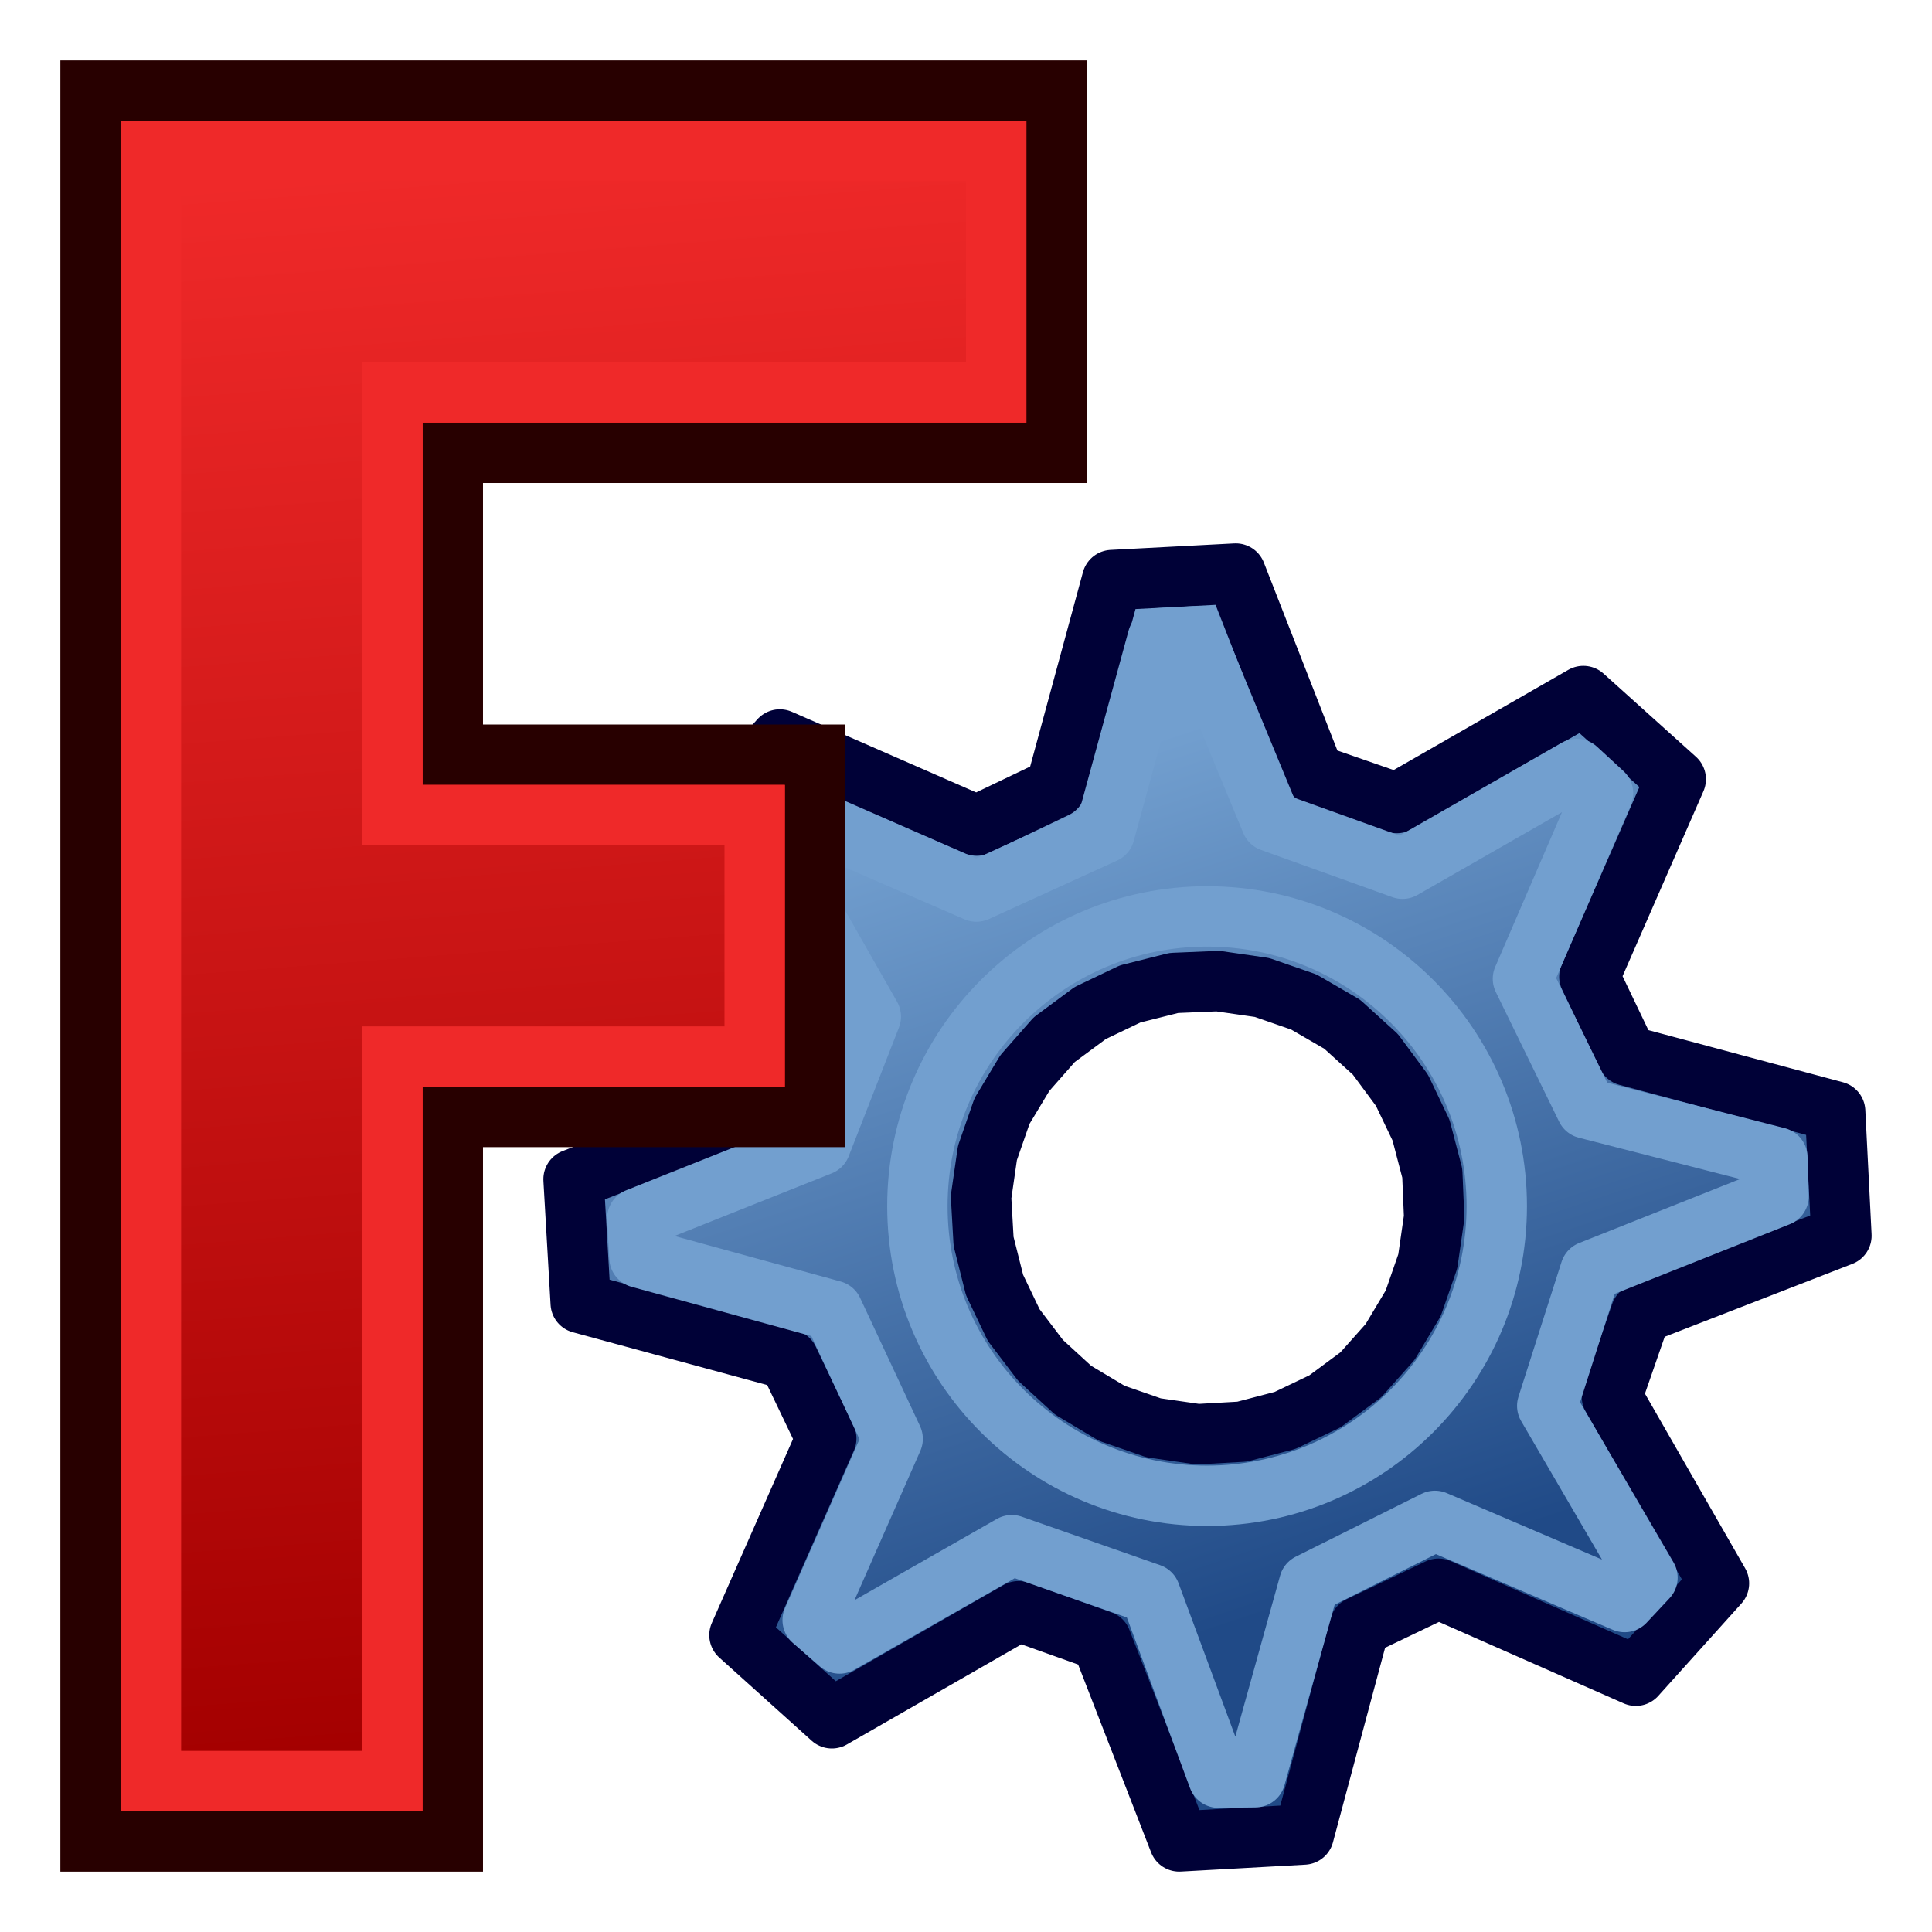
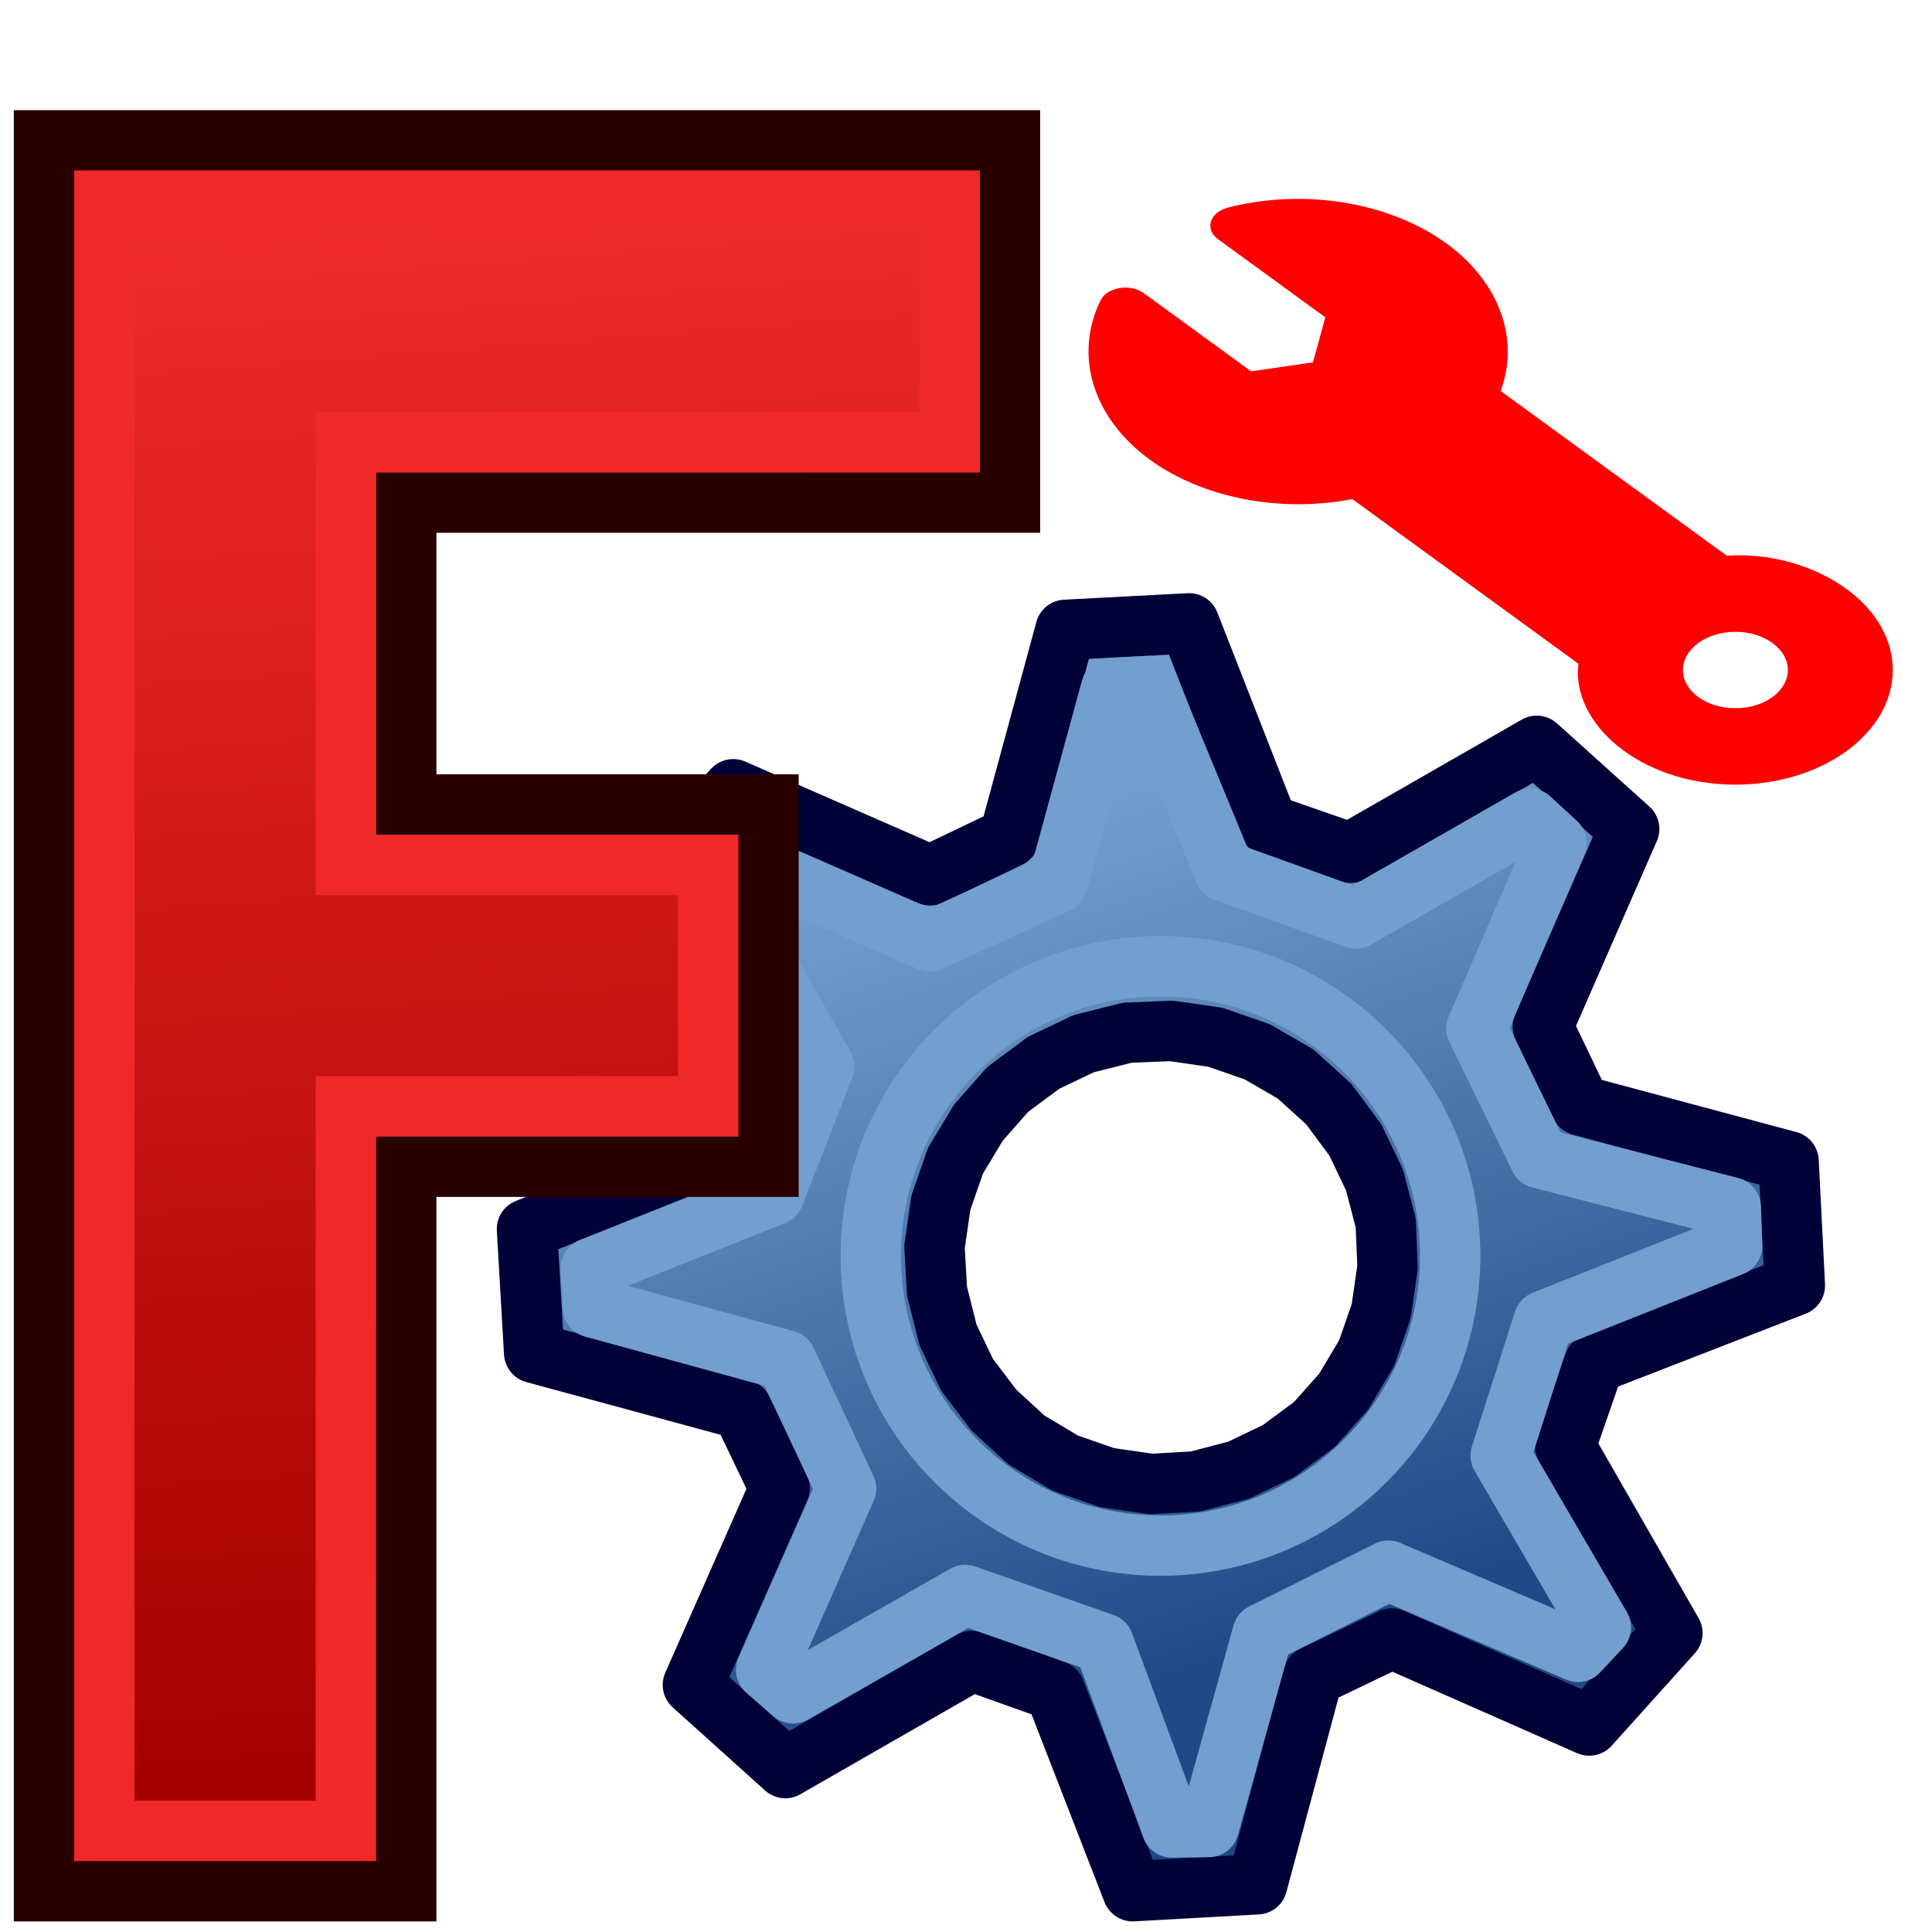
- <svg xmlns="http://www.w3.org/2000/svg" xmlns:xlink="http://www.w3.org/1999/xlink" width="64px" height="64px" id="svg3140" version="1.1">
+ <svg xmlns="http://www.w3.org/2000/svg" xmlns:xlink="http://www.w3.org/1999/xlink" version="1.1" id="svg3140" height="64px" width="64px">
  <defs id="defs3142">
    <linearGradient id="linearGradient3864">
-       <stop id="stop3866" offset="0" style="stop-color:#71b2f8;stop-opacity:1;" />
-       <stop id="stop3868" offset="1" style="stop-color:#002795;stop-opacity:1;" />
+       <stop style="stop-color:#71b2f8;stop-opacity:1;" offset="0" id="stop3866" />
+       <stop style="stop-color:#002795;stop-opacity:1;" offset="1" id="stop3868" />
    </linearGradient>
    <linearGradient id="linearGradient3682">
-       <stop style="stop-color:#ff6d0f;stop-opacity:1;" offset="0" id="stop3684" />
-       <stop style="stop-color:#ff1000;stop-opacity:1;" offset="1" id="stop3686" />
+       <stop id="stop3684" offset="0" style="stop-color:#ff6d0f;stop-opacity:1;" />
+       <stop id="stop3686" offset="1" style="stop-color:#ff1000;stop-opacity:1;" />
    </linearGradient>
    <linearGradient id="linearGradient3864-9">
-       <stop style="stop-color:#204a87;stop-opacity:1" offset="0" id="stop3866-1" />
-       <stop style="stop-color:#729fcf;stop-opacity:1" offset="1" id="stop3868-1" />
+       <stop id="stop3866-1" offset="0" style="stop-color:#204a87;stop-opacity:1" />
+       <stop id="stop3868-1" offset="1" style="stop-color:#729fcf;stop-opacity:1" />
    </linearGradient>
    <linearGradient id="linearGradient3682-0">
-       <stop id="stop3684-0" offset="0" style="stop-color:#a40000;stop-opacity:1" />
-       <stop id="stop3686-0" offset="1" style="stop-color:#ef2929;stop-opacity:1" />
+       <stop style="stop-color:#a40000;stop-opacity:1" offset="0" id="stop3684-0" />
+       <stop style="stop-color:#ef2929;stop-opacity:1" offset="1" id="stop3686-0" />
    </linearGradient>
-     <radialGradient r="19.571" fy="33.9" fx="270.583" cy="33.9" cx="270.583" gradientTransform="matrix(1.236126,0.300017,-0.832328,3.388382,-499.9452,-167.3311)" gradientUnits="userSpaceOnUse" id="radialGradient3817-5-3" xlink:href="#linearGradient3682-0-6" />
+     <radialGradient xlink:href="#linearGradient3682-0-6" id="radialGradient3817-5-3" gradientUnits="userSpaceOnUse" gradientTransform="matrix(1.236126,0.300017,-0.832328,3.388382,-499.9452,-167.3311)" cx="270.583" cy="33.9" fx="270.583" fy="33.9" r="19.571" />
    <linearGradient id="linearGradient3682-0-6">
-       <stop id="stop3684-0-7" offset="0" style="stop-color:#ff390f;stop-opacity:1" />
-       <stop id="stop3686-0-5" offset="1" style="stop-color:#ff1000;stop-opacity:1;" />
+       <stop style="stop-color:#ff390f;stop-opacity:1" offset="0" id="stop3684-0-7" />
+       <stop style="stop-color:#ff1000;stop-opacity:1;" offset="1" id="stop3686-0-5" />
    </linearGradient>
-     <linearGradient xlink:href="#linearGradient3682-0" id="linearGradient3806" x1="-206.699" y1="68.842" x2="-211.402" y2="7.711" gradientUnits="userSpaceOnUse" />
-     <linearGradient xlink:href="#linearGradient3864-9" id="linearGradient3808" x1="-146.745" y1="58.262" x2="-157.325" y2="26.521" gradientUnits="userSpaceOnUse" gradientTransform="matrix(1.009449,0,0,1.009449,-20.30797,3.726008)" />
-     <linearGradient xlink:href="#linearGradient3864-9-6" id="linearGradient3808-5" x1="-146.745" y1="58.262" x2="-157.325" y2="26.521" gradientUnits="userSpaceOnUse" gradientTransform="matrix(1.009449,0,0,1.009449,-20.30797,3.726008)" />
+     <linearGradient gradientUnits="userSpaceOnUse" y2="7.711" x2="-211.402" y1="68.842" x1="-206.699" id="linearGradient3806" xlink:href="#linearGradient3682-0" />
+     <linearGradient gradientTransform="matrix(1.009449,0,0,1.009449,-20.30797,3.726008)" gradientUnits="userSpaceOnUse" y2="26.521" x2="-157.325" y1="58.262" x1="-146.745" id="linearGradient3808" xlink:href="#linearGradient3864-9" />
+     <linearGradient gradientTransform="matrix(1.009449,0,0,1.009449,-20.30797,3.726008)" gradientUnits="userSpaceOnUse" y2="26.521" x2="-157.325" y1="58.262" x1="-146.745" id="linearGradient3808-5" xlink:href="#linearGradient3864-9-6" />
    <linearGradient id="linearGradient3864-9-6">
-       <stop style="stop-color:#204a87;stop-opacity:1" offset="0" id="stop3866-1-2" />
-       <stop style="stop-color:#729fcf;stop-opacity:1" offset="1" id="stop3868-1-9" />
+       <stop id="stop3866-1-2" offset="0" style="stop-color:#204a87;stop-opacity:1" />
+       <stop id="stop3868-1-9" offset="1" style="stop-color:#729fcf;stop-opacity:1" />
    </linearGradient>
-     <linearGradient xlink:href="#linearGradient3864-9-7" id="linearGradient3808-2" x1="-146.745" y1="58.262" x2="-157.325" y2="26.521" gradientUnits="userSpaceOnUse" gradientTransform="matrix(1.009449,0,0,1.009449,-20.30797,3.726008)" />
+     <linearGradient gradientTransform="matrix(1.009449,0,0,1.009449,-20.30797,3.726008)" gradientUnits="userSpaceOnUse" y2="26.521" x2="-157.325" y1="58.262" x1="-146.745" id="linearGradient3808-2" xlink:href="#linearGradient3864-9-7" />
    <linearGradient id="linearGradient3864-9-7">
-       <stop style="stop-color:#204a87;stop-opacity:1" offset="0" id="stop3866-1-0" />
-       <stop style="stop-color:#729fcf;stop-opacity:1" offset="1" id="stop3868-1-93" />
+       <stop id="stop3866-1-0" offset="0" style="stop-color:#204a87;stop-opacity:1" />
+       <stop id="stop3868-1-93" offset="1" style="stop-color:#729fcf;stop-opacity:1" />
+     </linearGradient>
+     <linearGradient xlink:href="#linearGradient3774" id="linearGradient4316" gradientUnits="userSpaceOnUse" gradientTransform="matrix(-0.1068552,0,0,0.09098806,56.98233,0.7256893)" x1="288.112" y1="358.158" x2="372.525" y2="7.542" />
+     <linearGradient id="linearGradient3774">
+       <stop style="stop-color:#bac107;stop-opacity:1" offset="0" id="stop3776" />
+       <stop style="stop-color:#f6ff70;stop-opacity:1" offset="1" id="stop3778" />
    </linearGradient>
  </defs>
  <g id="layer1">
-     <g id="layer1-4" transform="translate(-6e-6,-0.3636368)">
-       <g transform="matrix(0.8506406,0,0,0.8506406,187.827,-0.1960013)" id="g3813-3">
-         <path style="fill:url(#linearGradient3808);fill-opacity:1;fill-rule:evenodd;stroke:#000137;stroke-width:2.351;stroke-linecap:round;stroke-linejoin:round;stroke-miterlimit:4;stroke-opacity:1;stroke-dasharray:none;stroke-dashoffset:0;marker:none;visibility:visible;display:inline;overflow:visible;enable-background:accumulate" d="m -159.147,27.763 -7.266,4.169 -3.209,-1.114 -3.061,-7.824 -4.816,0.253 -2.197,8.09 -3.074,1.472 -7.668,-3.354 -3.239,3.599 4.169,7.266 -1.139,3.199 -7.824,3.061 0.279,4.825 8.09,2.197 1.472,3.074 -3.38,7.658 3.599,3.239 7.266,-4.169 3.225,1.149 3.036,7.815 4.851,-0.269 2.171,-8.1 3.074,-1.472 7.684,3.389 3.239,-3.599 -4.169,-7.266 1.123,-3.234 7.815,-3.036 -0.244,-4.841 -8.1,-2.171 -1.472,-3.074 3.364,-7.693 -3.599,-3.239 z m -10.883,11.916 1.492,0.865 1.292,1.172 1.035,1.398 0.744,1.555 0.438,1.676 0.072,1.718 -0.248,1.717 -0.566,1.63 -0.901,1.508 -1.137,1.276 -1.398,1.035 -1.555,0.744 -1.676,0.438 -1.727,0.098 -1.717,-0.248 -1.63,-0.566 -1.508,-0.901 -1.267,-1.162 -1.044,-1.373 -0.744,-1.555 -0.428,-1.702 -0.098,-1.727 0.248,-1.717 0.566,-1.63 0.891,-1.482 1.146,-1.302 1.398,-1.035 1.555,-0.744 1.702,-0.428 1.718,-0.072 1.717,0.248 1.63,0.566 z" id="path3659-5" />
-         <path style="fill:none;stroke:#729fcf;stroke-width:2.351;stroke-linecap:round;stroke-linejoin:round;stroke-miterlimit:4;stroke-opacity:1;stroke-dasharray:none;stroke-dashoffset:0;marker:none;visibility:visible;display:inline;overflow:visible;enable-background:accumulate" d="m -159.407,30.604 -6.782,3.885 -5.114,-1.839 -2.978,-7.211 -1.439,0.078 -2.071,7.584 -4.992,2.277 -7.07,-3.073 -0.946,1.084 3.904,6.858 -1.956,5.011 -7.136,2.845 0.082,1.532 7.528,2.063 2.333,4.992 -3.115,7.061 1.046,0.909 6.707,-3.829 5.393,1.889 2.652,7.165 1.442,-0.017 2.096,-7.536 4.897,-2.447 7.387,3.161 0.89,-0.951 -3.904,-6.688 1.677,-5.25 7.335,-2.917 -0.05,-1.509 -7.442,-1.907 -2.466,-5.049 3.119,-7.225 z" id="path3659-5-6" />
-         <path style="fill:none;stroke:#729fcf;stroke-width:1.812;stroke-linecap:round;stroke-linejoin:round;stroke-miterlimit:4;stroke-opacity:1;stroke-dasharray:none;stroke-dashoffset:6" id="path3898" d="m 49.851,40.103 c 0,4.802 -3.893,8.694 -8.694,8.694 -4.802,0 -8.694,-3.893 -8.694,-8.694 0,-4.802 3.893,-8.694 8.694,-8.694 4.802,0 8.694,3.893 8.694,8.694 z" transform="matrix(1.297579,0,0,1.297579,-227.204,-4.410065)" />
-         <path style="fill:url(#linearGradient3806);fill-opacity:1;fill-rule:evenodd;stroke:#280000;stroke-width:2.351;stroke-linecap:butt;stroke-linejoin:miter;stroke-miterlimit:4;stroke-opacity:1;stroke-dasharray:none;stroke-dashoffset:0;marker:none;visibility:visible;display:inline;overflow:visible;enable-background:accumulate" d="m -217.28,4.185 1e-5,68.184 14.107,-2e-6 0,-28.214 14.107,0 0,-14.107 -14.107,0 0,-11.756 23.512,0 0,-14.107 z" id="rect3663-8" />
-         <path style="fill:none;stroke:#ef2929;stroke-width:2.351;stroke-linecap:butt;stroke-linejoin:miter;stroke-miterlimit:4;stroke-opacity:1;stroke-dasharray:none;stroke-dashoffset:0;marker:none;visibility:visible;display:inline;overflow:visible;enable-background:accumulate" d="m -214.929,6.536 0,63.482 9.405,0 0,-28.214 14.107,0 0,-9.405 -14.107,0 0,-16.458 23.512,0 0,-9.405 z" id="rect3663-8-3" />
+     <g transform="translate(-6e-6,-0.3636368)" id="layer1-4">
+       <g id="g3813-3" transform="matrix(0.8506406,0,0,0.8506406,187.827,-0.1960013)">
+         <g transform="translate(-1.813667,1.938874)" id="g4761">
+           <path style="display:inline;overflow:visible;visibility:visible;fill:url(#linearGradient3808);fill-opacity:1;fill-rule:evenodd;stroke:#000137;stroke-width:2.351;stroke-linecap:round;stroke-linejoin:round;stroke-miterlimit:4;stroke-dasharray:none;stroke-dashoffset:0;stroke-opacity:1;marker:none;enable-background:accumulate" d="m -159.147,27.763 -7.266,4.169 -3.209,-1.114 -3.061,-7.824 -4.816,0.253 -2.197,8.09 -3.074,1.472 -7.668,-3.354 -3.239,3.599 4.169,7.266 -1.139,3.199 -7.824,3.061 0.279,4.825 8.09,2.197 1.472,3.074 -3.38,7.658 3.599,3.239 7.266,-4.169 3.225,1.149 3.036,7.815 4.851,-0.269 2.171,-8.1 3.074,-1.472 7.684,3.389 3.239,-3.599 -4.169,-7.266 1.123,-3.234 7.815,-3.036 -0.244,-4.841 -8.1,-2.171 -1.472,-3.074 3.364,-7.693 -3.599,-3.239 z m -10.883,11.916 1.492,0.865 1.292,1.172 1.035,1.398 0.744,1.555 0.438,1.676 0.072,1.718 -0.248,1.717 -0.566,1.63 -0.901,1.508 -1.137,1.276 -1.398,1.035 -1.555,0.744 -1.676,0.438 -1.727,0.098 -1.717,-0.248 -1.63,-0.566 -1.508,-0.901 -1.267,-1.162 -1.044,-1.373 -0.744,-1.555 -0.428,-1.702 -0.098,-1.727 0.248,-1.717 0.566,-1.63 0.891,-1.482 1.146,-1.302 1.398,-1.035 1.555,-0.744 1.702,-0.428 1.718,-0.072 1.717,0.248 1.63,0.566 z" id="path3659-5" />
+           <path style="display:inline;overflow:visible;visibility:visible;fill:none;stroke:#729fcf;stroke-width:2.351;stroke-linecap:round;stroke-linejoin:round;stroke-miterlimit:4;stroke-dasharray:none;stroke-dashoffset:0;stroke-opacity:1;marker:none;enable-background:accumulate" d="m -159.407,30.604 -6.782,3.885 -5.114,-1.839 -2.978,-7.211 -1.439,0.078 -2.071,7.584 -4.992,2.277 -7.07,-3.073 -0.946,1.084 3.904,6.858 -1.956,5.011 -7.136,2.845 0.082,1.532 7.528,2.063 2.333,4.992 -3.115,7.061 1.046,0.909 6.707,-3.829 5.393,1.889 2.652,7.165 1.442,-0.017 2.096,-7.536 4.897,-2.447 7.387,3.161 0.89,-0.951 -3.904,-6.688 1.677,-5.25 7.335,-2.917 -0.05,-1.509 -7.442,-1.907 -2.466,-5.049 3.119,-7.225 z" id="path3659-5-6" />
+           <circle r="8.694" cy="40.103" cx="41.157" style="fill:none;stroke:#729fcf;stroke-width:1.812;stroke-linecap:round;stroke-linejoin:round;stroke-miterlimit:4;stroke-dasharray:none;stroke-dashoffset:6;stroke-opacity:1" id="path3898" transform="matrix(1.297579,0,0,1.297579,-227.204,-4.410065)" />
+           <path style="display:inline;overflow:visible;visibility:visible;fill:url(#linearGradient3806);fill-opacity:1;fill-rule:evenodd;stroke:#280000;stroke-width:2.351;stroke-linecap:butt;stroke-linejoin:miter;stroke-miterlimit:4;stroke-dasharray:none;stroke-dashoffset:0;stroke-opacity:1;marker:none;enable-background:accumulate" d="m -217.28,4.185 1e-5,68.184 14.107,-2e-6 0,-28.214 14.107,0 0,-14.107 -14.107,0 0,-11.756 23.512,0 0,-14.107 z" id="rect3663-8" />
+           <path style="display:inline;overflow:visible;visibility:visible;fill:none;stroke:#ef2929;stroke-width:2.351;stroke-linecap:butt;stroke-linejoin:miter;stroke-miterlimit:4;stroke-dasharray:none;stroke-dashoffset:0;stroke-opacity:1;marker:none;enable-background:accumulate" d="m -214.929,6.536 0,63.482 9.405,0 0,-28.214 14.107,0 0,-9.405 -14.107,0 0,-16.458 23.512,0 0,-9.405 z" id="rect3663-8-3" />
+         </g>
+         <g id="g4720" transform="matrix(0.7108386,0,0,0.7108386,-179.331,-0.484734)" />
      </g>
+       <path d="m 36.458,10.311 c 0.212,-0.433 0.978,-0.566 1.433,-0.235 l 3.554,2.589 2.048,-0.298 0.41,-1.492 L 40.348,8.287 c -0.45,-0.327 -0.279,-0.887 0.322,-1.044 2.517,-0.653 5.36,-0.187 7.246,1.186 1.754,1.277 2.43,3.157 1.796,4.888 l 7.49,5.455 c 2.693,-0.184 5.498,1.479 5.498,3.787 0,2.094 -2.338,3.797 -5.213,3.797 -3.162,0 -5.452,-2.038 -5.199,-4.004 l -7.49,-5.455 c -2.376,0.463 -4.957,-0.031 -6.71,-1.308 -1.886,-1.374 -2.526,-3.446 -1.63,-5.278 z m 21.029,13.514 c 0.958,0 1.738,-0.568 1.738,-1.266 0,-0.698 -0.779,-1.266 -1.738,-1.266 -0.958,0 -1.738,0.568 -1.738,1.266 0,0.698 0.779,1.266 1.738,1.266 z" id="path5685" style="stroke-width:0.044;fill:#ff0000" />
    </g>
  </g>
</svg>
